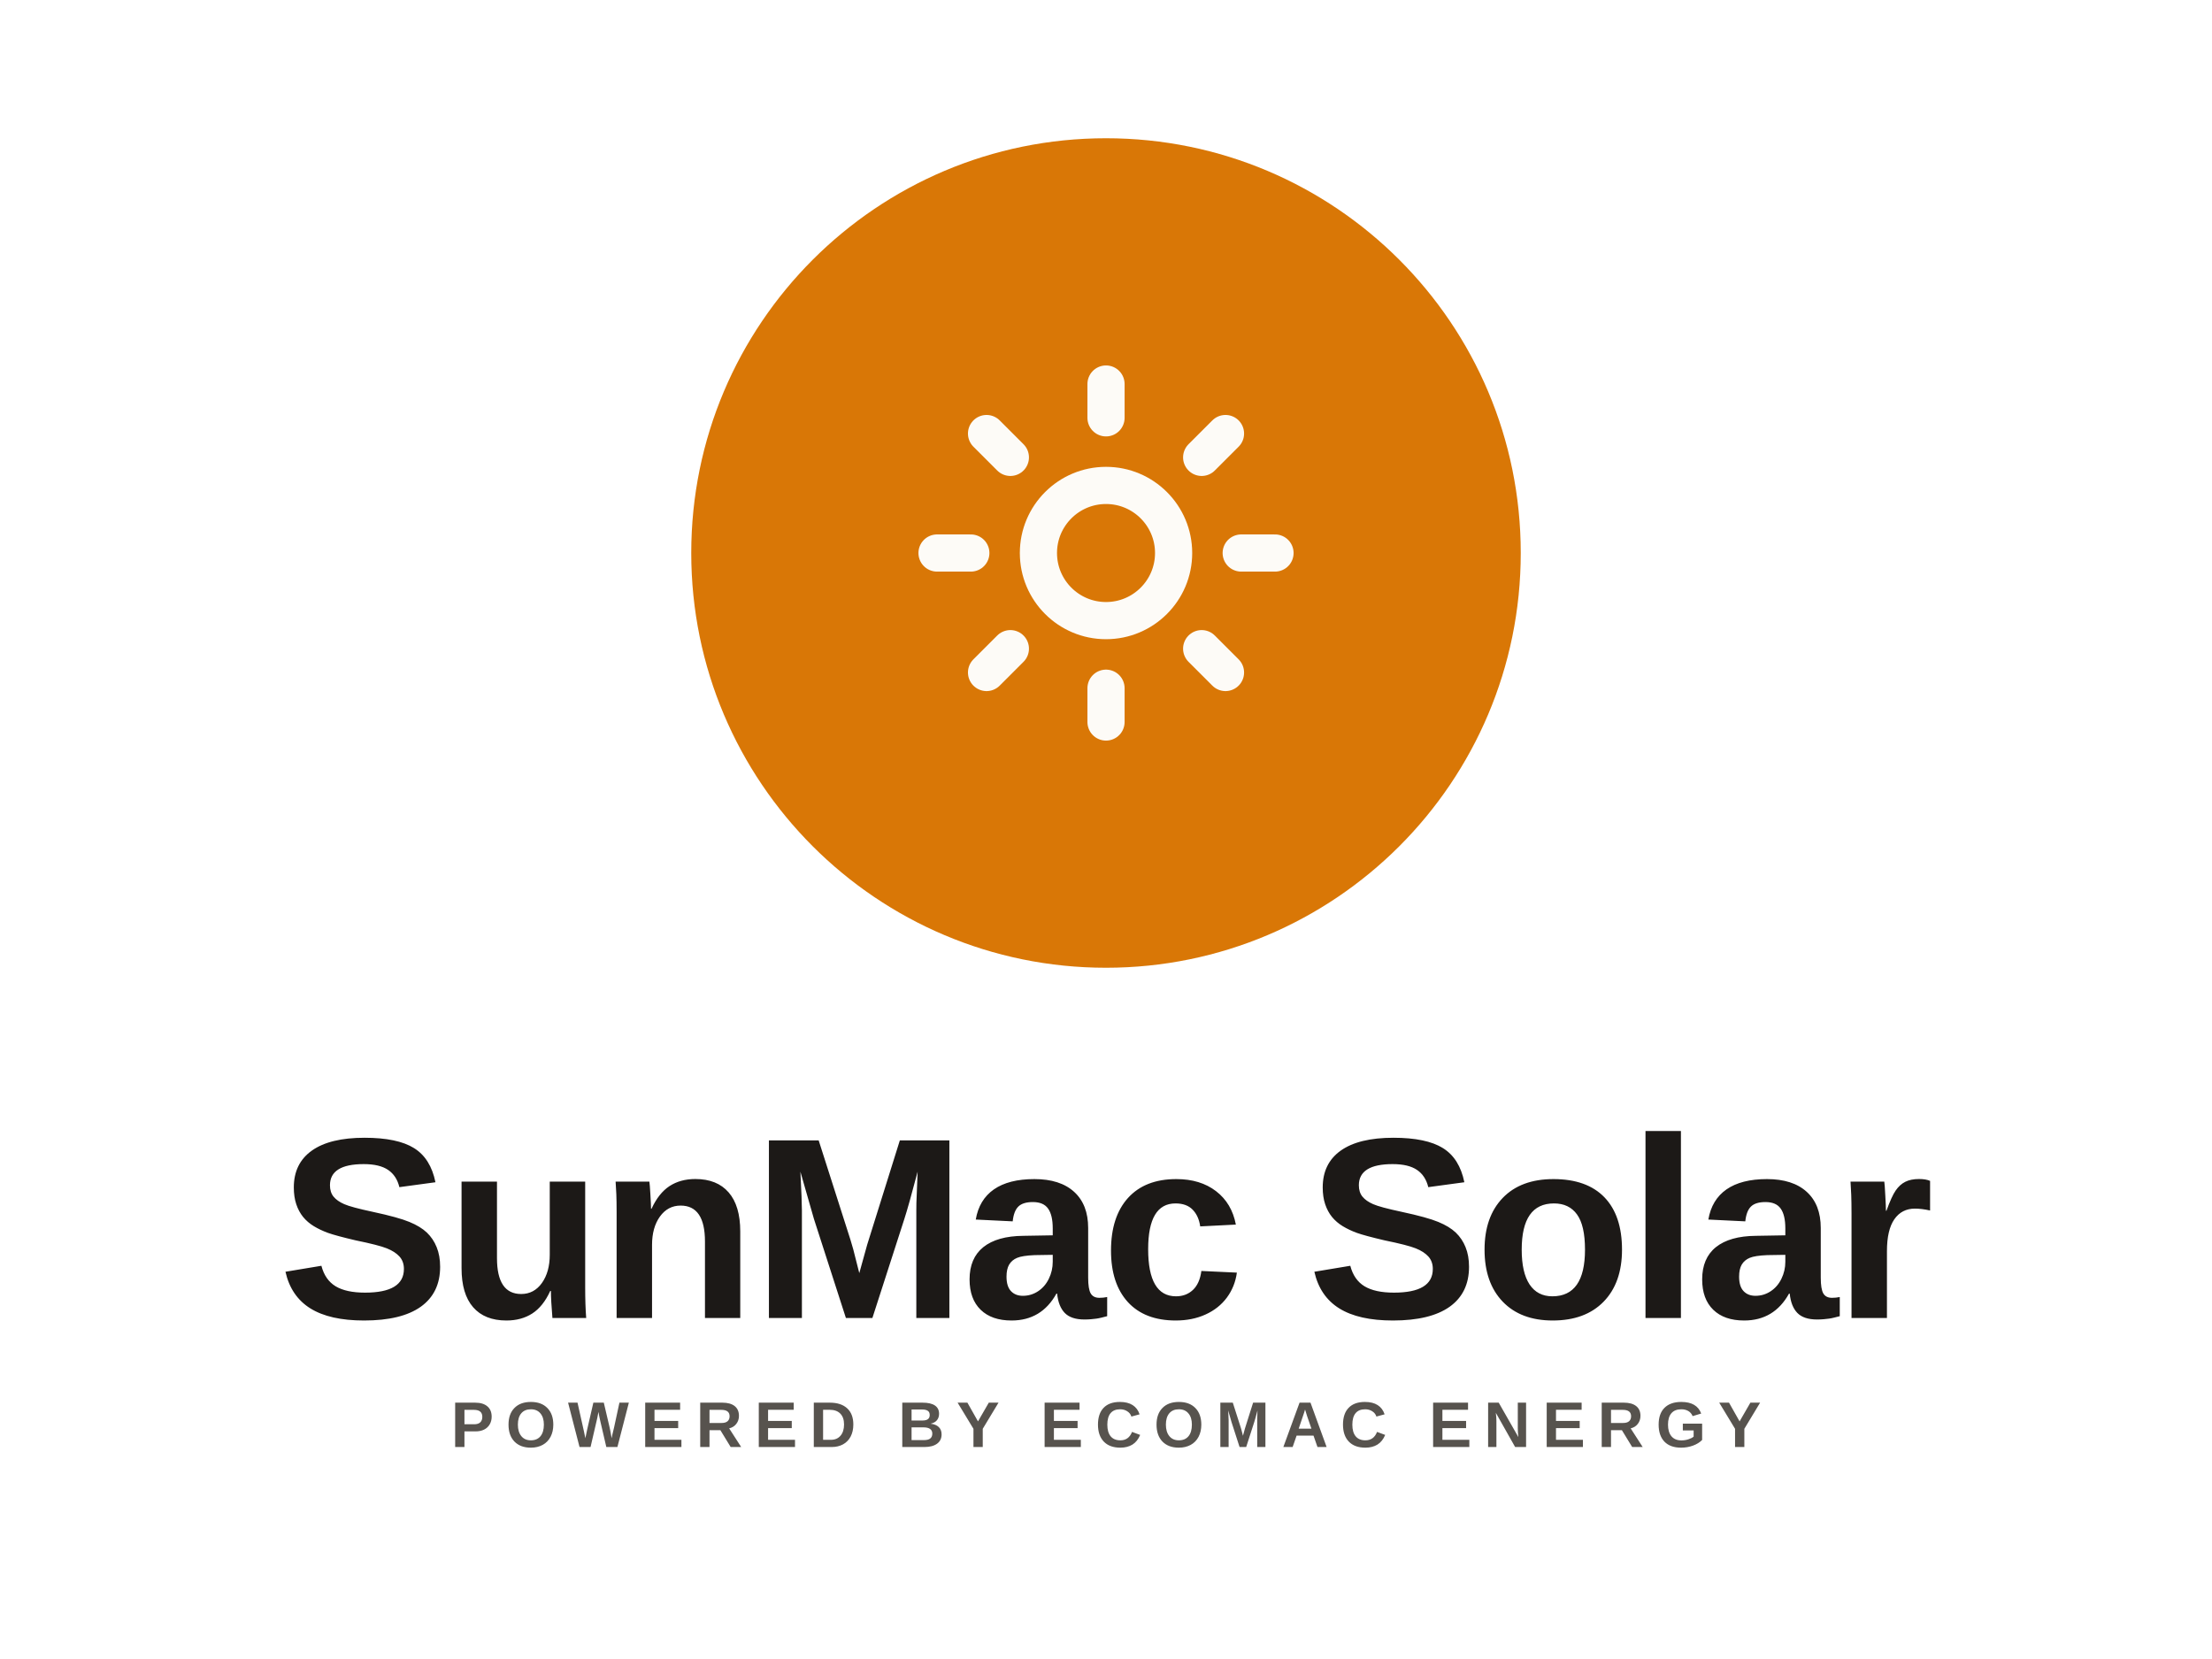
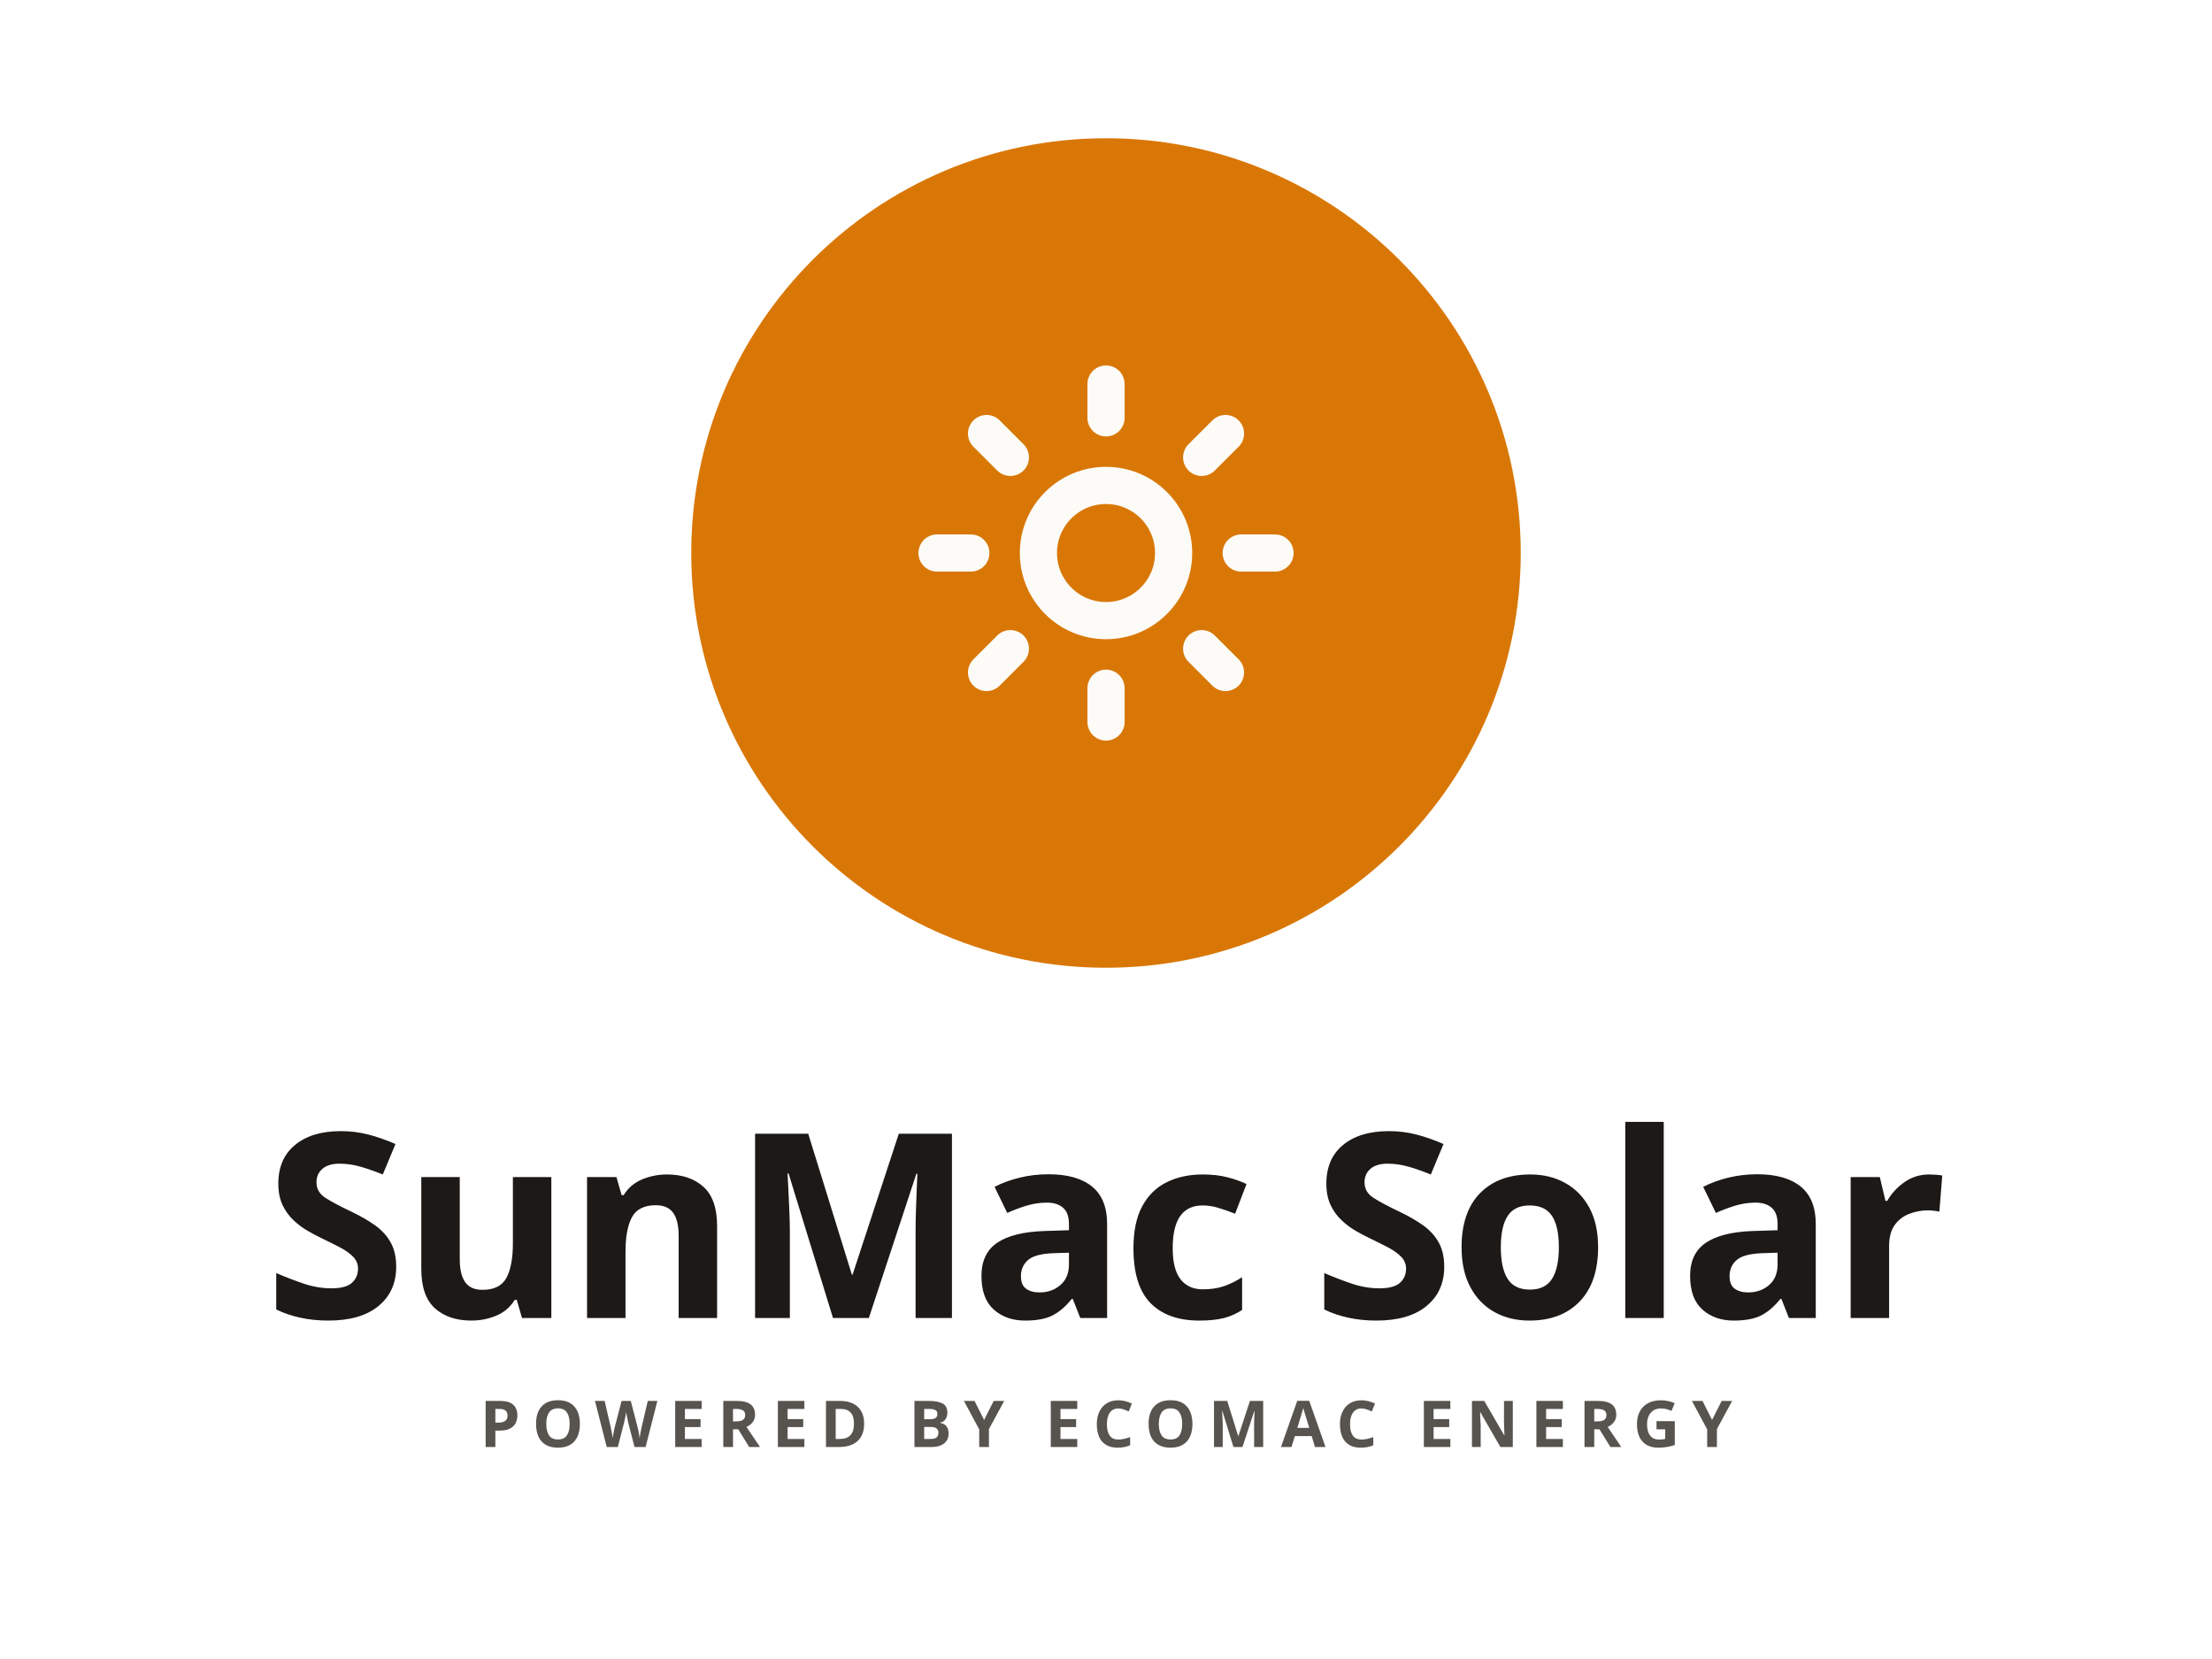
<svg xmlns="http://www.w3.org/2000/svg" viewBox="0 0 480 360" width="960" height="720">
  <style>
-     .brand { font-family: 'Outfit','Helvetica Neue',Arial,sans-serif; font-weight:600; font-size:56px; fill:#1C1917; letter-spacing:-1px; text-anchor:middle; }
-     .sub   { font-family: 'Manrope','Helvetica Neue',Arial,sans-serif; font-weight:700; font-size:14px; fill:#57534E; letter-spacing:2.6px; text-anchor:middle; }
+     .brand { font-family: 'Outfit','Manrope',sans-serif; font-weight:600; font-size:56px; fill:#1C1917; letter-spacing:-1px; text-anchor:middle; }
+     .sub   { font-family: 'Manrope','Outfit',sans-serif; font-weight:700; font-size:14px; fill:#57534E; letter-spacing:2.6px; text-anchor:middle; }
  </style>
  <circle cx="240" cy="120" r="90" fill="#D97706" />
  <g transform="translate(196,76) scale(3.667)">
    <g stroke="#FDFBF7" stroke-width="2.2" stroke-linecap="round" stroke-linejoin="round" fill="none">
      <circle cx="12" cy="12" r="4" />
      <path d="M12 2v2" />
      <path d="M12 20v2" />
      <path d="m4.93 4.93 1.41 1.41" />
      <path d="m17.66 17.66 1.41 1.41" />
      <path d="M2 12h2" />
      <path d="M20 12h2" />
      <path d="m6.34 17.66-1.41 1.41" />
      <path d="m19.07 4.93-1.41 1.41" />
    </g>
  </g>
  <text x="240" y="286" class="brand">SunMac Solar</text>
  <text x="240" y="314" class="sub">POWERED BY ECOMAC ENERGY</text>
</svg>
